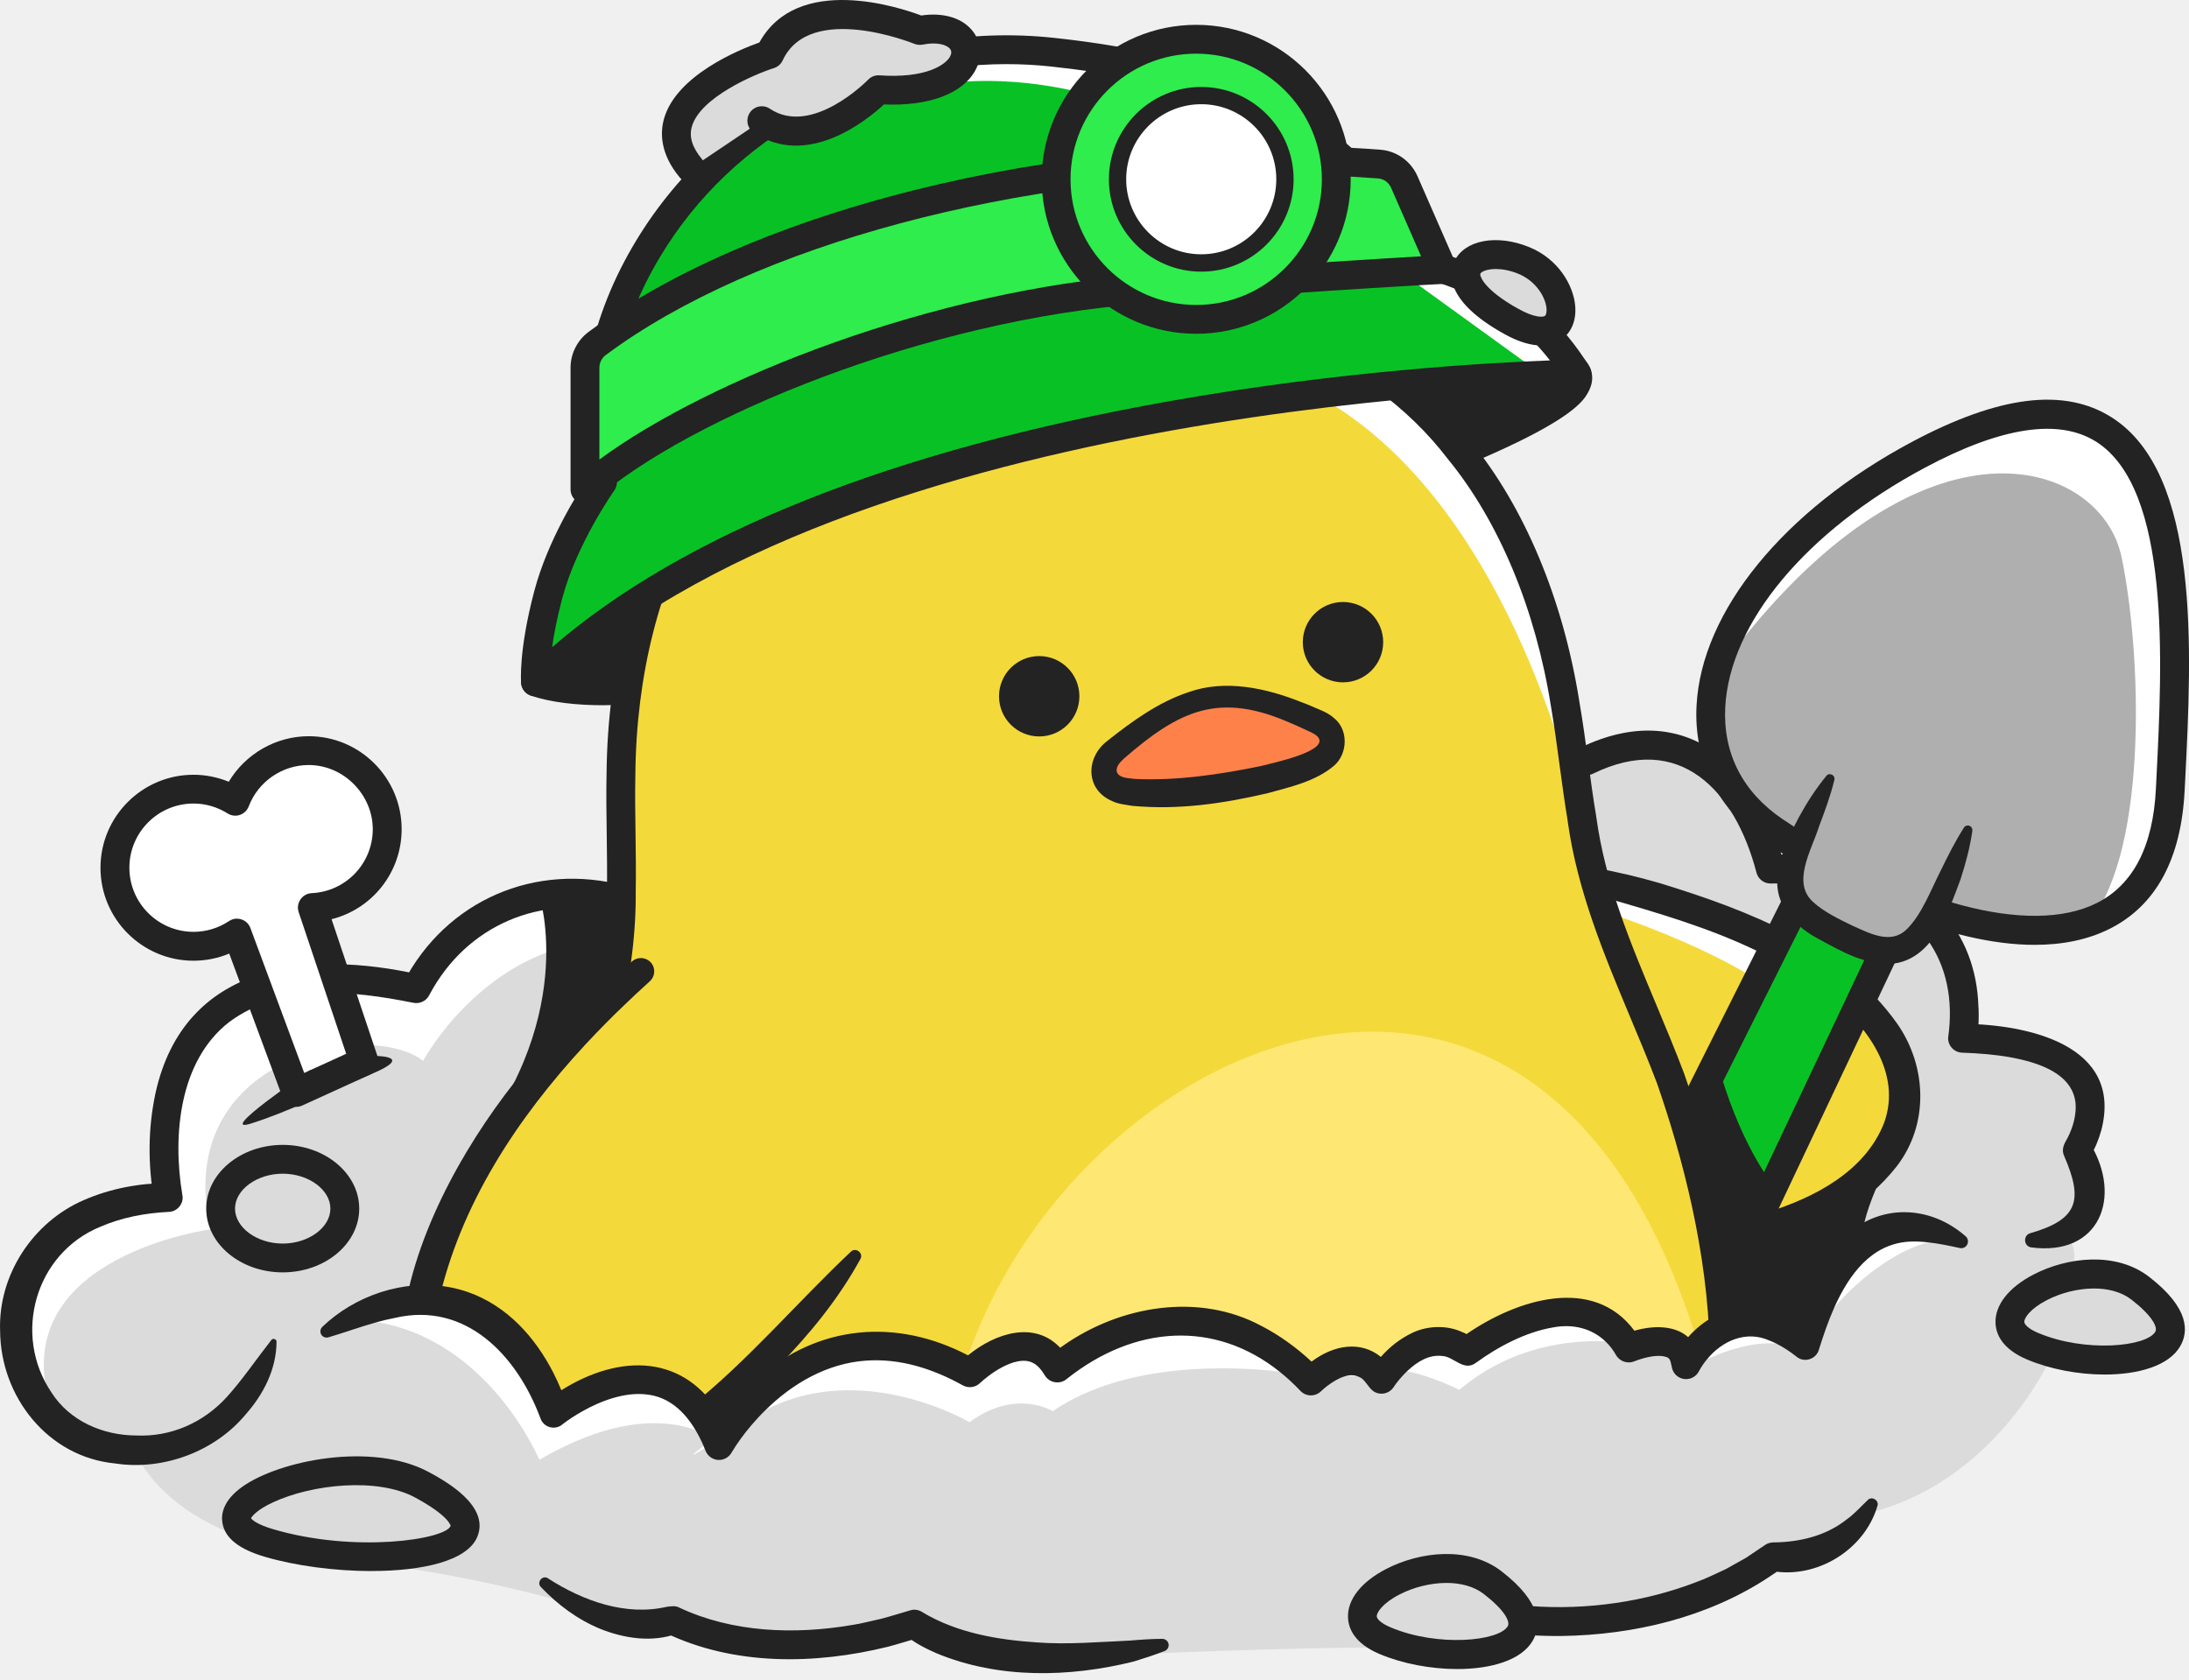
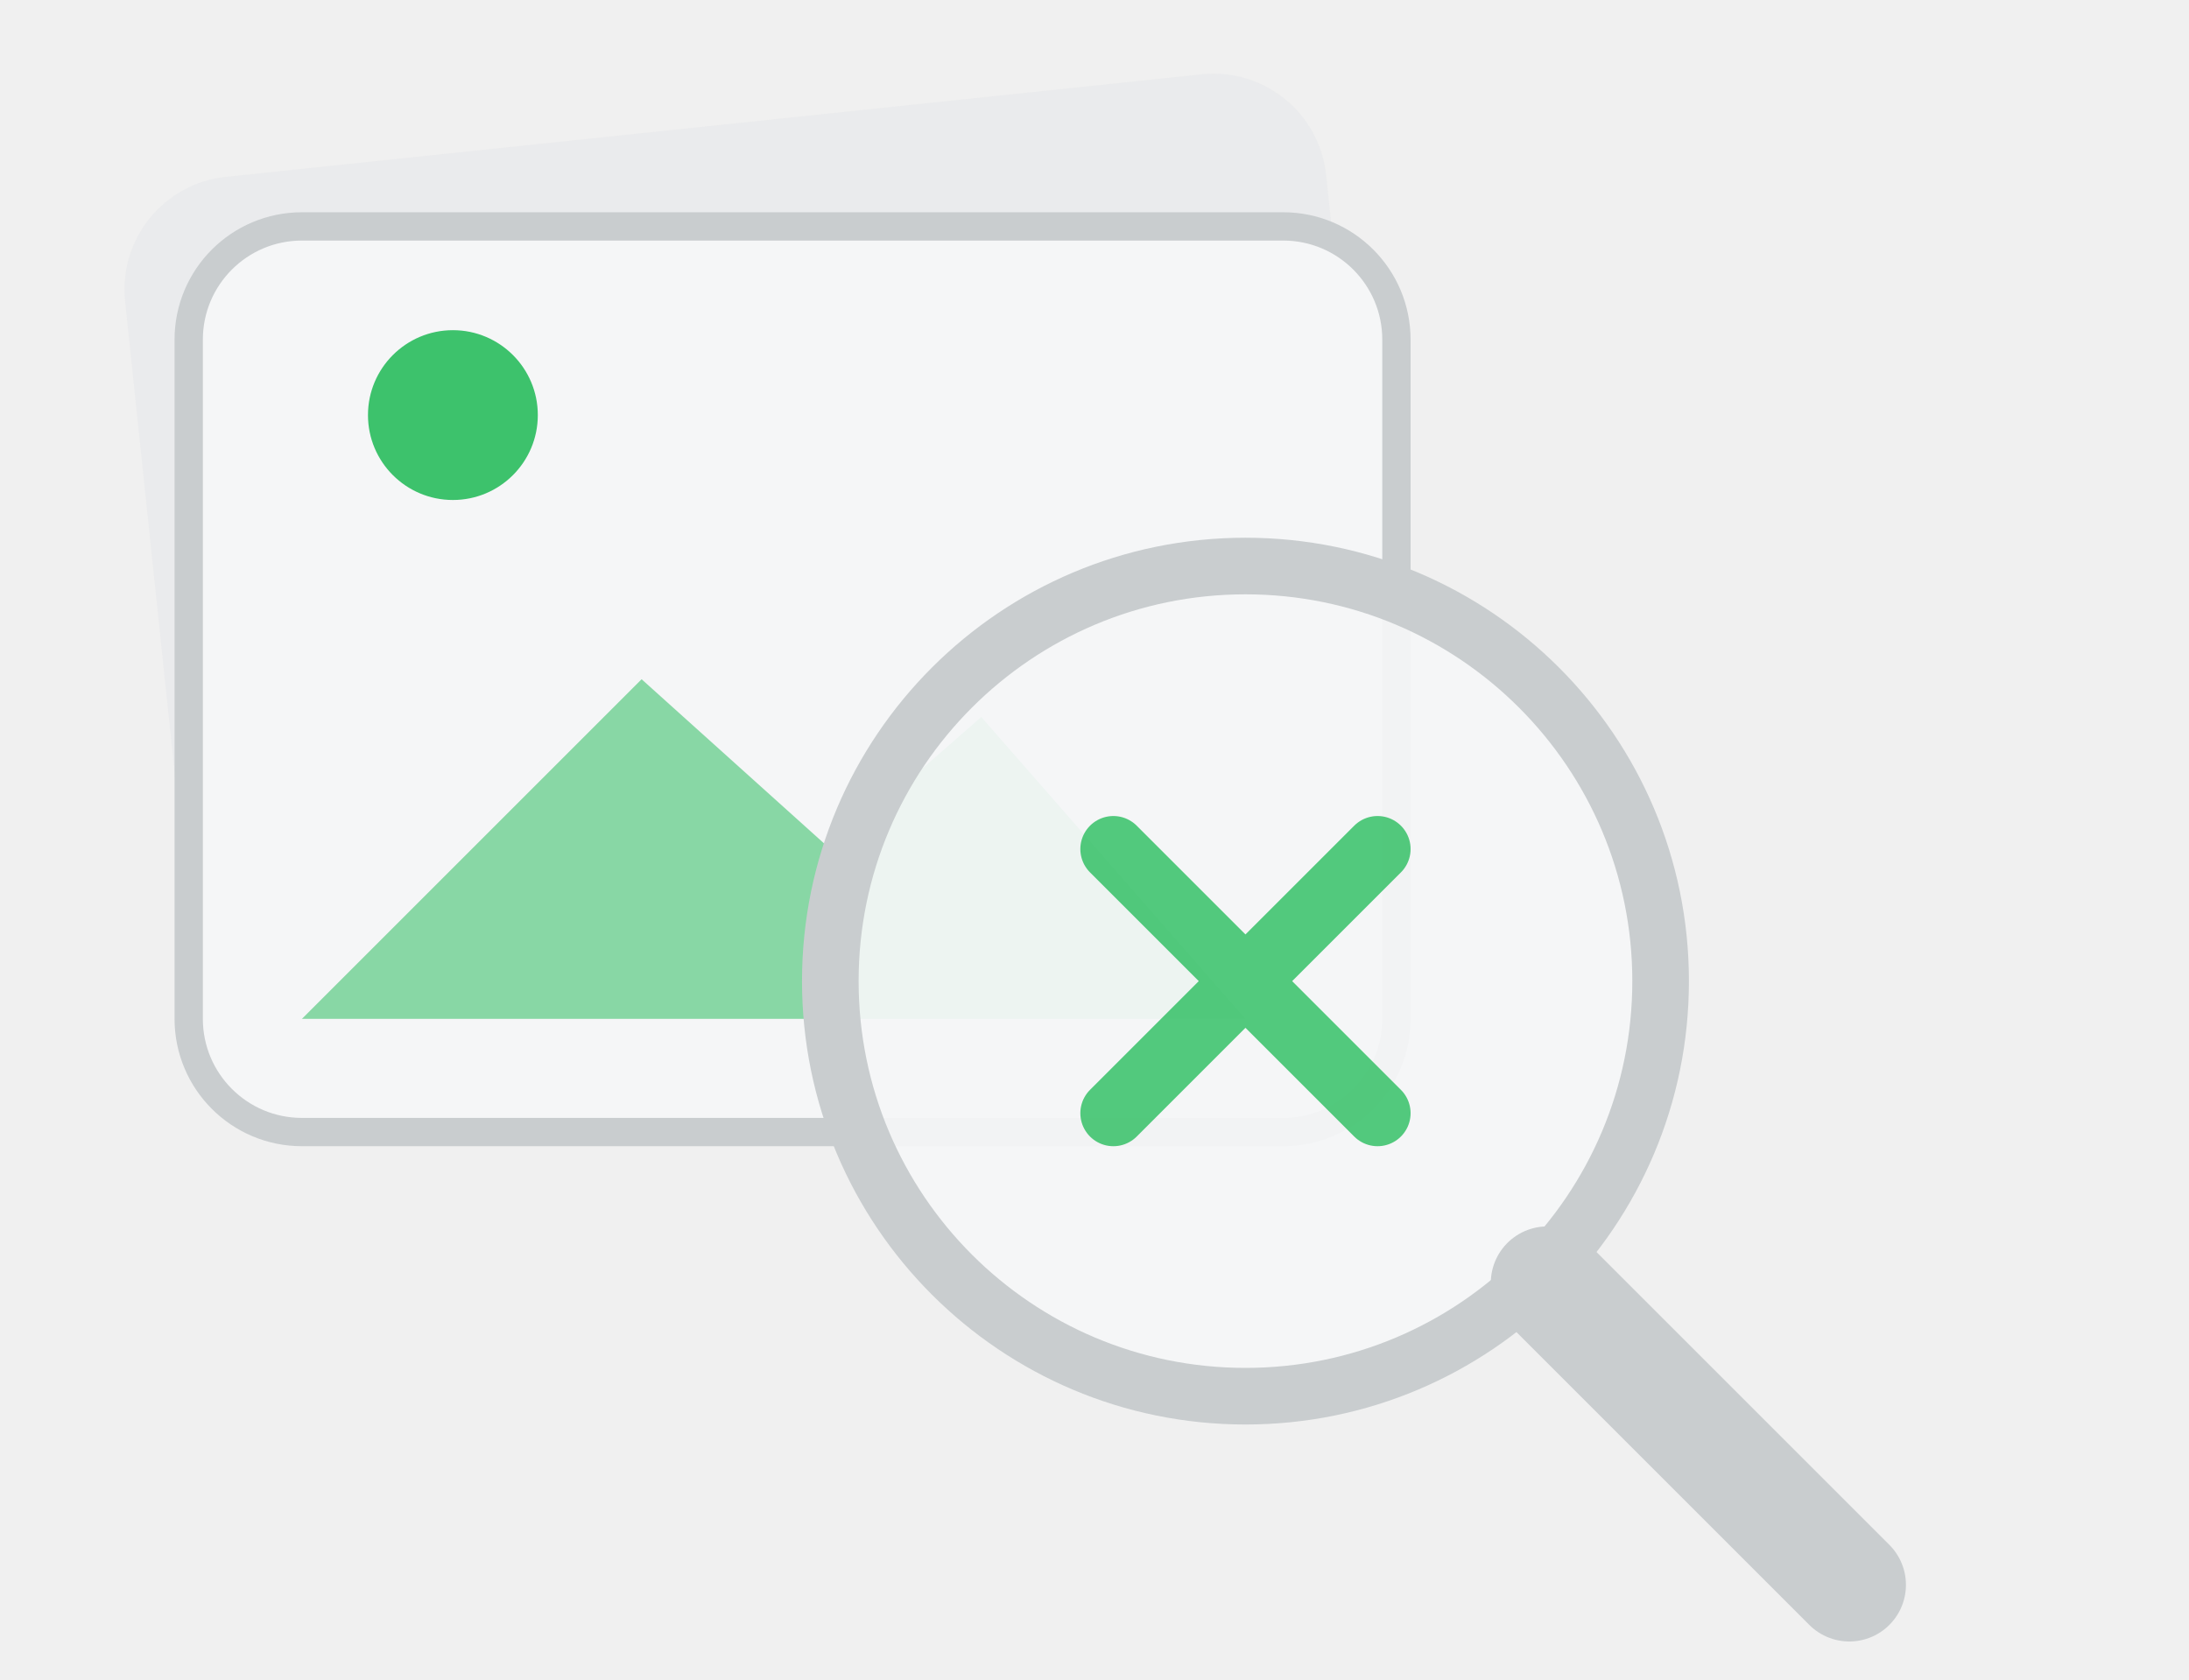
<svg xmlns="http://www.w3.org/2000/svg" width="116" height="89" viewBox="0 0 116 89" fill="none">
-   <g id="Section 4">
-     <g id="Desktop â Ente redesign (all screens)">
-       <g id="Links â search, no results">
-         <g id="Body">
-           <g id="Frame 1597881804">
-             <g id="Scope sidebar">
-               <g id="Frame 1597881828">
-                 <g id="No matches found Ducky artwork">
-                   <g id="Layer_1" clip-path="url(#clip0_20798_6525)">
-                     <g id="Group">
-                       <path id="Vector" d="M110.464 63.743L109.645 65.613C109.645 65.613 110.281 66.523 109.645 67.562L108.598 72.123C108.598 72.123 105.591 78.682 98.852 80.228L98.122 81.141L94.869 82.36L92.477 83.609L84.915 86.145C84.915 86.145 78.631 87.425 74.031 87.334C69.433 87.242 58.493 87.743 58.493 87.743H53.532L48.164 86.423L43.066 87.107L31.496 85.409C31.496 85.409 26.535 83.6 17.505 82.552C8.477 81.505 7.087 76.724 7.087 76.724L4.084 75.795L2.52 74.246L1.805 73.534C1.805 73.534 0.986 70.03 1.124 68.298C1.258 66.569 8.636 63.025 8.636 63.025L9.091 61.831L8.774 57.551L12.455 53.087L20.386 52.437L22.423 51.768L24.165 49.492C24.165 49.492 24.998 48.728 27.07 48.117C27.794 47.903 28.671 47.708 29.715 47.573H29.718C30.14 47.518 30.589 47.472 31.066 47.442C32.773 47.319 34.842 47.356 37.328 47.668L40.331 49.718L82.135 41.307L84.717 39.789H88.331L90.882 41.032L92.687 43.971L94.181 45.285L96.485 46.055L102.13 48.945L103.45 51.077L104.29 54.911L106.23 55.412L109.144 56.225L110.464 58.962L110.189 61.195L110.464 63.743Z" fill="#DBDBDB" style="fill:#DBDBDB;fill:color(display-p3 0.86 0.86 0.86);fill-opacity:1;" />
-                       <path id="Vector_2" d="M102.94 65.748C102.717 65.745 102.466 65.775 102.192 65.842C100.795 66.181 98.822 67.416 97.206 69.288C96.61 69.982 96.06 70.764 95.608 71.622C95.608 71.622 95.135 71.262 94.123 71.204C93.286 71.149 92.08 71.305 90.46 72.038C90.341 72.09 90.222 72.148 90.097 72.209C90.073 72.221 90.051 72.23 90.027 72.246C89.981 72.267 89.935 72.288 89.889 72.313L89.272 72.102L88.707 71.912L86.941 71.314C86.941 71.314 86.211 71.127 85.072 71.088C83.153 71.02 80.074 71.356 77.333 73.663C77.333 73.663 75.843 72.915 74.556 72.679C74.287 72.627 74.028 72.6 73.793 72.609C73.6 72.612 73.423 72.64 73.27 72.698C73.27 72.698 73.268 72.698 73.264 72.698C72.922 72.826 72.43 72.893 71.902 72.924C71.685 72.939 71.462 72.945 71.239 72.945C70.056 72.96 68.898 72.847 68.898 72.847C68.898 72.847 68.495 72.771 67.811 72.695C65.44 72.423 59.706 72.117 55.787 74.793C55.787 74.793 53.834 73.568 51.375 75.377C51.375 75.377 45.724 72.044 40.561 74.735C40.292 74.873 40.026 75.025 39.763 75.2C39.339 75.478 38.969 75.719 38.648 75.924C38.45 76.055 38.266 76.171 38.105 76.278C37.787 76.48 37.536 76.639 37.338 76.761C36.299 77.402 36.809 76.996 37.289 76.639C37.542 76.452 37.784 76.278 37.784 76.278C37.784 76.278 37.775 76.269 37.753 76.254C37.714 76.226 37.637 76.171 37.518 76.101C37.365 76.012 37.148 75.902 36.861 75.795C35.538 75.303 32.789 74.916 28.582 77.372C28.582 77.372 25.964 71.069 19.961 70.07C19.585 70.009 19.194 69.966 18.791 69.948L23.758 68.204C24.113 68.265 24.461 68.356 24.803 68.476C26.874 69.203 28.353 70.865 29.315 72.734C29.477 73.052 29.618 73.358 29.746 73.675C32.923 71.686 36.333 71.793 38.224 75.074C38.773 74.347 39.403 73.691 40.099 73.079C43.371 70.168 47.532 69.86 51.296 71.827C52.784 70.614 54.837 69.997 56.181 71.424C56.233 71.387 56.288 71.347 56.343 71.311C59.349 69.2 63.51 68.476 66.843 70.266C67.823 70.773 68.712 71.424 69.503 72.16C70.686 71.265 72.109 71.042 73.175 71.909C73.646 71.378 74.196 70.938 74.883 70.614C75.653 70.26 76.661 70.217 77.462 70.584C77.55 70.614 77.636 70.654 77.715 70.7C80.397 68.855 84.427 67.581 86.611 70.522C87.622 70.229 88.759 70.235 89.458 70.862C91.016 69.096 93.179 68.885 95.153 70.006C95.193 69.863 95.232 69.719 95.278 69.576C95.727 68.06 96.61 66.447 97.872 65.396L100.939 65.234C100.939 65.234 104.727 65.781 102.94 65.745V65.748Z" fill="white" style="fill:white;fill-opacity:1;" />
-                       <path id="Vector_3" d="M38.669 51.475C27.913 45.945 22.423 56.225 22.423 56.225C19.53 53.98 9.091 56.014 11.15 65.158C11.15 65.158 0.586 66.569 2.569 74.152L2.52 74.246L1.805 73.535C1.805 73.535 0.986 70.031 1.124 68.298C1.258 66.569 8.636 63.026 8.636 63.026L9.091 61.831L8.774 57.551L12.455 53.088L20.386 52.437L22.423 51.768L24.165 49.492C24.165 49.492 24.998 48.728 27.07 48.117L27.229 48.294L29.715 47.574H29.718L30.644 47.305L31.066 47.442L32.761 47.989C32.761 47.989 49.429 57.004 38.669 51.475Z" fill="white" style="fill:white;fill-opacity:1;" />
-                       <path id="Vector_4" d="M83.755 39.623C89.281 36.953 93.222 40.567 94.566 45.892L93.8 45.293C95.165 45.263 96.552 45.327 97.93 45.617C101.727 46.344 104.547 49.008 104.822 52.983C104.88 53.725 104.871 54.425 104.752 55.17L104.022 54.263C107.434 54.293 112.53 55.375 111.353 59.905C111.204 60.434 111.011 60.895 110.721 61.369L110.764 60.611C112.484 63.458 111.259 66.605 107.62 66.11C107.205 66.028 107.217 65.432 107.62 65.352C110.128 64.622 110.397 63.608 109.392 61.286C109.215 60.923 109.383 60.62 109.566 60.309C109.856 59.746 110.049 59.05 109.985 58.439C109.798 56.875 107.993 56.31 106.572 56.044C105.732 55.891 104.859 55.824 103.979 55.793C103.554 55.778 103.221 55.424 103.236 54.999C103.817 50.951 101.657 47.887 97.615 47.117C96.399 46.861 95.119 46.797 93.842 46.827C93.473 46.836 93.158 46.583 93.076 46.237C91.945 41.921 89.031 38.744 84.403 41.013C83.492 41.423 82.841 40.091 83.752 39.63L83.755 39.623Z" fill="#232323" style="fill:#232323;fill:color(display-p3 0.138 0.138 0.138);fill-opacity:1;" />
-                       <g id="Group_2">
-                         <path id="Vector_5" d="M28.373 36.145C34.456 38.195 50.1 32.947 50.1 32.947C50.1 32.947 84.927 23.189 83.567 19.832C82.208 16.475 52.764 19.832 52.764 19.832L34.868 28.976L28.373 36.145Z" fill="#232323" style="fill:#232323;fill:color(display-p3 0.138 0.138 0.138);fill-opacity:1;" />
-                         <path id="Vector_6" d="M32.015 37.379C30.534 37.379 29.202 37.23 28.133 36.869C27.888 36.786 27.702 36.588 27.638 36.337C27.573 36.087 27.638 35.824 27.812 35.632L34.307 28.462C34.368 28.395 34.444 28.337 34.527 28.294L52.422 19.15C52.505 19.108 52.594 19.083 52.682 19.071C52.755 19.062 60.152 18.225 67.618 17.809C72.017 17.565 75.585 17.51 78.225 17.65C82.013 17.852 83.825 18.417 84.28 19.541C84.38 19.795 84.454 20.198 84.213 20.687C83.861 21.405 82.923 23.314 66.365 28.776C58.505 31.37 50.764 33.551 50.327 33.673C49.603 33.915 39.124 37.376 32.015 37.376V37.379ZM29.804 35.705C36.246 36.75 49.716 32.268 49.859 32.219C49.872 32.216 49.884 32.21 49.896 32.207C49.975 32.186 58.077 29.91 66.204 27.218C80.65 22.434 82.572 20.525 82.819 20.061C82.526 19.761 80.528 18.603 67.508 19.343C60.711 19.728 54.023 20.458 52.991 20.571L35.342 29.589L29.804 35.705Z" fill="#232323" style="fill:#232323;fill:color(display-p3 0.138 0.138 0.138);fill-opacity:1;" />
-                       </g>
-                       <g id="Group_3">
-                         <path id="Vector_7" d="M72.945 63.1C100.623 73.713 115.29 51.94 80.87 45.977L72.945 63.1Z" fill="#F4D93B" style="fill:#F4D93B;fill:color(display-p3 0.957 0.851 0.231);fill-opacity:1;" />
-                         <path id="Vector_8" d="M85.293 48.399C90.963 50.345 93.319 52.086 93.319 52.086L94.183 50.076L88.504 47.849L85.547 47.446L85.022 47.336L85.293 48.396V48.399Z" fill="white" style="fill:white;fill-opacity:1;" />
-                         <path id="Vector_9" d="M73.199 62.438C79.648 64.769 86.913 66.168 93.624 64.262C96.154 63.48 98.846 62.081 99.847 59.502C100.798 56.863 98.916 54.343 96.903 52.754C92.274 49.073 86.317 48.138 80.818 46.286C80.485 46.18 80.561 45.651 80.928 45.66C83.345 45.685 85.715 46.155 88.031 46.83C92.641 48.254 97.617 50.142 100.532 54.248C102.123 56.524 102.233 59.618 100.486 61.849C97.294 65.881 91.648 66.788 86.821 66.788C81.973 66.709 77.183 65.527 72.698 63.755C71.855 63.397 72.322 62.136 73.202 62.438H73.199Z" fill="#232323" style="fill:#232323;fill:color(display-p3 0.138 0.138 0.138);fill-opacity:1;" />
-                       </g>
-                       <g id="Group_4">
-                         <g id="Group_5">
-                           <path id="Vector_10" d="M115.007 41.842C114.811 45.813 113.174 47.976 110.748 48.843C106.438 50.392 99.637 47.838 94.044 44.056C90.219 41.469 89.666 37.033 92.195 32.6C93.924 29.57 97.099 26.542 101.654 24.11C116.586 16.134 115.48 32.227 115.007 41.842Z" fill="#AFAFAF" style="fill:#AFAFAF;fill:color(display-p3 0.688 0.688 0.688);fill-opacity:1;" />
-                           <path id="Vector_11" d="M115.006 41.842C114.81 45.813 113.173 47.976 110.747 48.843C113.903 44.869 113.445 34.345 112.421 29.503C111.373 24.538 102.493 21.303 92.448 33.749L92.194 32.6C93.923 29.57 97.097 26.542 101.652 24.11C116.585 16.134 115.479 32.227 115.006 41.842Z" fill="white" style="fill:white;fill-opacity:1;" />
-                           <path id="Vector_12" d="M107.821 50.078C103.315 50.078 97.859 47.554 93.619 44.686C91.068 42.96 89.748 40.369 89.904 37.394C90.164 32.396 94.529 27.047 101.296 23.433C105.927 20.961 109.395 20.53 111.903 22.122C116.61 25.107 116.143 34.458 115.801 41.286L115.77 41.878C115.59 45.526 114.249 48.001 111.787 49.232C110.611 49.821 109.263 50.078 107.821 50.078ZM94.474 43.421C101.061 47.878 107.589 49.623 111.105 47.866C113.039 46.901 114.096 44.86 114.246 41.805L114.276 41.212C114.582 35.124 115.04 25.922 111.084 23.414C109.111 22.162 106.059 22.623 102.014 24.783C95.715 28.146 91.661 33.01 91.425 37.476C91.297 39.932 92.351 41.988 94.471 43.421H94.474Z" fill="#232323" style="fill:#232323;fill:color(display-p3 0.138 0.138 0.138);fill-opacity:1;" />
-                         </g>
-                         <g id="Group_6">
-                           <path id="Vector_13" d="M96.176 45.905L85.483 67.231L90.94 69.284L102.49 44.848L96.176 45.905Z" fill="#08C225" style="fill:#08C225;fill:color(display-p3 0.031 0.761 0.145);fill-opacity:1;" />
-                           <path id="Vector_14" d="M90.94 70.047C90.852 70.047 90.76 70.032 90.671 69.998L85.215 67.945C85.013 67.869 84.852 67.71 84.772 67.508C84.693 67.307 84.705 67.081 84.8 66.888L95.495 45.562C95.605 45.345 95.81 45.192 96.051 45.149L102.363 44.092C102.644 44.046 102.925 44.159 103.099 44.385C103.27 44.611 103.3 44.914 103.181 45.173L91.63 69.607C91.502 69.882 91.227 70.044 90.94 70.044V70.047ZM86.547 66.812L90.552 68.318L101.177 45.84L96.686 46.591L86.547 66.812Z" fill="#232323" style="fill:#232323;fill:color(display-p3 0.138 0.138 0.138);fill-opacity:1;" />
-                         </g>
-                         <g id="Group_7">
-                           <path id="Vector_15" d="M96.997 41.227C94.26 46.68 93.942 47.737 97.358 49.484C101.237 51.47 101.91 50.379 104.295 43.952" fill="#AFAFAF" style="fill:#AFAFAF;fill:color(display-p3 0.688 0.688 0.688);fill-opacity:1;" />
-                           <path id="Vector_16" d="M97.209 41.328C97.001 42.192 96.693 43.008 96.393 43.808C95.984 45.095 94.909 46.824 96.128 47.847C96.644 48.315 97.423 48.706 98.168 49.063C99.076 49.466 100.182 50.065 101.012 49.28C101.825 48.51 102.32 47.169 102.833 46.164C103.209 45.391 103.597 44.612 104.074 43.863C104.147 43.75 104.297 43.717 104.41 43.79C104.492 43.842 104.532 43.94 104.52 44.032C104.394 44.911 104.168 45.758 103.896 46.595C103.273 48.25 102.497 50.719 100.438 51.058C98.883 51.205 97.621 50.438 96.332 49.747C94.823 48.922 93.818 47.652 94.301 45.867C94.527 44.908 94.906 44.102 95.324 43.32C95.749 42.541 96.222 41.807 96.787 41.117C96.94 40.922 97.273 41.09 97.206 41.328H97.209Z" fill="#232323" style="fill:#232323;fill:color(display-p3 0.138 0.138 0.138);fill-opacity:1;" />
-                         </g>
-                       </g>
-                       <g id="Group_8">
-                         <path id="Vector_17" d="M91.344 71.049L90.599 71.471L90.128 71.733L90.082 71.761L88.555 71.193L86.786 71.278L83.957 69.628L81.009 69.891L77.698 71.055L75.308 71.465L73.362 72.518L71.255 72.158L69.623 73.047L67.283 71.022L63.049 70.016L59.835 70.679L56.475 72.155L55.91 71.944L53.685 71.422L51.965 72.518L51.132 72.36L50.279 72.195L46.995 71.703L43.509 72.182L39.312 74.953L37.965 76.282L37.537 75.796L37.018 75.204L36.501 74.617L35.472 73.447L32.194 73.383L30.229 74.416L29.502 74.797C29.099 70.38 29.524 65.718 30.318 61.493C30.843 59.064 31.528 56.681 32.062 54.274C32.16 53.837 32.252 53.397 32.337 52.958C32.414 52.566 32.484 52.175 32.548 51.784C32.793 50.291 32.942 48.781 32.924 47.236V47.196C32.961 45.158 32.86 43.075 32.906 41.019C32.948 36.106 34.066 30.916 36.477 26.88C40.241 20.028 48.162 16.09 55.91 15.226V15.207L56.139 15.198C56.215 15.192 56.291 15.183 56.371 15.174V15.189C62.413 14.963 68.838 16.555 73.625 20.187C75.009 21.232 76.255 22.448 77.316 23.841C80.294 27.476 82.17 32.443 82.94 37.295C83.288 39.32 83.496 41.395 83.832 43.408L83.838 43.444C83.865 43.649 83.896 43.851 83.933 44.052C83.933 44.058 83.933 44.062 83.933 44.068C84.03 44.657 84.153 45.238 84.293 45.812C84.293 45.824 84.293 45.833 84.299 45.839C85.262 49.762 87.088 53.367 88.524 57.158C90.027 61.481 91.188 66.353 91.341 71.049H91.344Z" fill="#F4D93B" style="fill:#F4D93B;fill:color(display-p3 0.957 0.851 0.231);fill-opacity:1;" />
-                         <path id="Vector_18" d="M83.938 44.053C82.82 39.211 78.98 25.885 69.665 20.893L73.63 20.188C75.014 21.232 76.261 22.448 77.321 23.841C80.299 27.477 82.175 32.444 82.945 37.295C83.293 39.321 83.501 41.395 83.837 43.408L83.843 43.445C83.871 43.65 83.901 43.851 83.938 44.053Z" fill="white" style="fill:white;fill-opacity:1;" />
-                         <path id="Vector_19" d="M90.129 71.733L90.084 71.76L88.556 71.192L86.787 71.277L83.958 69.628L81.01 69.89L77.699 71.054L75.31 71.464L73.364 72.518L71.256 72.157L69.624 73.046L67.284 71.021L63.05 70.016L59.836 70.679L56.476 72.154L55.911 71.943L53.687 71.421L51.967 72.518L51.133 72.359C56.665 55.227 81.826 43.383 90.129 71.733Z" fill="#FFE773" style="fill:#FFE773;fill:color(display-p3 1 0.906 0.451);fill-opacity:1;" />
-                         <path id="Vector_20" d="M89.243 56.89C88.779 55.665 88.269 54.446 87.777 53.267C86.39 49.952 85.079 46.821 84.597 43.341C84.597 43.329 84.593 43.32 84.59 43.31V43.283C84.428 42.33 84.294 41.337 84.166 40.378C84.022 39.324 83.876 38.233 83.692 37.176C82.837 31.769 80.781 26.863 77.924 23.38C73.489 17.56 65.286 14.139 56.497 14.423C56.433 14.41 56.366 14.407 56.295 14.414L55.868 14.447C55.803 14.45 55.739 14.462 55.678 14.481C46.938 15.498 39.331 20.099 35.821 26.49C33.496 30.382 32.192 35.539 32.143 41.001C32.118 42.085 32.137 43.185 32.152 44.248C32.164 45.217 32.179 46.216 32.164 47.172V47.212C32.164 47.212 32.161 47.233 32.161 47.242C32.182 49.078 31.962 50.856 31.623 52.631C31.544 53.056 31.455 53.483 31.361 53.911C31.254 54.394 31.144 54.877 31.025 55.359C30.854 56.077 30.67 56.801 30.487 57.531C30.175 58.769 29.852 60.052 29.567 61.35C28.929 64.738 28.413 69.018 28.633 73.371C29.152 74.373 29.348 74.88 29.348 74.88L29.503 74.798L30.23 74.416C29.852 69.837 30.392 65.23 31.064 61.655C31.339 60.4 31.657 59.132 31.969 57.904C32.35 56.395 32.739 54.864 33.047 53.306C33.127 52.906 33.203 52.503 33.267 52.099C33.331 51.739 33.386 51.376 33.435 51.009C33.606 49.772 33.701 48.516 33.689 47.242V47.209C33.707 46.219 33.692 45.208 33.679 44.227C33.664 43.176 33.646 42.092 33.67 41.025C33.716 35.82 34.944 30.935 37.147 27.247C40.455 21.229 47.677 16.913 55.993 15.984C56.026 15.981 56.06 15.975 56.094 15.965H56.173C56.173 15.965 56.204 15.959 56.219 15.959L56.298 15.95C56.332 15.953 56.366 15.956 56.399 15.953C64.77 15.642 72.545 18.84 76.724 24.327C79.43 27.626 81.37 32.273 82.186 37.423C82.366 38.465 82.51 39.541 82.65 40.582C82.782 41.554 82.916 42.556 83.081 43.543V43.567C83.597 47.236 85.006 50.603 86.365 53.856C86.854 55.023 87.361 56.23 87.807 57.412C89.142 61.249 90.499 66.366 90.6 71.471L91.345 71.049L92.096 70.625C91.876 65.593 90.551 60.653 89.243 56.89ZM32.063 54.275C31.529 56.682 30.844 59.065 30.319 61.493C29.525 65.719 29.1 70.38 29.503 74.798L30.23 74.416C29.852 69.837 30.392 65.23 31.064 61.655C31.339 60.4 31.657 59.132 31.969 57.904C32.35 56.395 32.739 54.864 33.047 53.306C32.714 53.621 32.387 53.945 32.063 54.275Z" fill="#232323" style="fill:#232323;fill:color(display-p3 0.138 0.138 0.138);fill-opacity:1;" />
-                       </g>
-                       <g id="Group_9">
-                         <path id="Vector_21" d="M59.126 39.737C63 36.536 65.093 36.065 69.828 38.265C70.931 38.772 70.756 39.826 69.932 40.309C67.961 41.46 62.035 42.389 59.572 41.928C58.43 41.705 58.072 40.614 59.129 39.74L59.126 39.737Z" fill="#FF814A" style="fill:#FF814A;fill:color(display-p3 1 0.506 0.29);fill-opacity:1;" />
-                         <path id="Vector_22" d="M58.713 39.241C59.983 38.236 61.407 37.2 62.996 36.681C64.933 35.991 67.111 36.476 68.919 37.197C69.27 37.322 69.61 37.478 69.955 37.622C70.205 37.726 70.465 37.854 70.688 38.056C71.461 38.664 71.427 39.925 70.713 40.567C69.723 41.416 68.385 41.706 67.169 42.042C64.801 42.592 62.467 42.938 60.008 42.712C59.693 42.657 59.262 42.617 58.963 42.47C57.491 41.865 57.518 40.118 58.713 39.244V39.241ZM59.534 40.234C59.009 40.689 59.03 41.157 59.773 41.242L60.154 41.285C62.339 41.389 64.673 41.047 66.833 40.597C67.331 40.46 70.581 39.803 69.805 39.024C69.707 38.926 69.57 38.856 69.42 38.789C69.099 38.642 68.776 38.48 68.452 38.349C64.63 36.641 62.516 37.625 59.531 40.231L59.534 40.234Z" fill="#232323" style="fill:#232323;fill:color(display-p3 0.138 0.138 0.138);fill-opacity:1;" />
-                       </g>
-                       <path id="Vector_23" d="M55.07 39.032C56.246 39.032 57.199 38.079 57.199 36.903C57.199 35.727 56.246 34.773 55.07 34.773C53.894 34.773 52.94 35.727 52.94 36.903C52.94 38.079 53.894 39.032 55.07 39.032Z" fill="#232323" style="fill:#232323;fill:color(display-p3 0.138 0.138 0.138);fill-opacity:1;" />
-                       <path id="Vector_24" d="M71.168 36.165C72.344 36.165 73.298 35.212 73.298 34.036C73.298 32.86 72.344 31.906 71.168 31.906C69.992 31.906 69.039 32.86 69.039 34.036C69.039 35.212 69.992 36.165 71.168 36.165Z" fill="#232323" style="fill:#232323;fill:color(display-p3 0.138 0.138 0.138);fill-opacity:1;" />
-                       <g id="Group_10">
-                         <path id="Vector_25" d="M45.344 66.531C42.369 70.35 39.57 73.191 37.016 75.204L36.5 74.618L35.471 73.448L32.193 73.384L30.228 74.416L29.501 74.798L29.345 74.881C29.345 74.881 29.15 74.374 28.631 73.371C28.426 72.971 28.166 72.492 27.849 71.933C26.819 70.127 24.885 69.687 23.223 69.073C23.083 69.021 22.942 68.966 22.808 68.911C22.686 68.862 22.557 68.826 22.423 68.801C23.364 64.405 26.187 59.105 31.359 53.911C31.676 53.594 32 53.276 32.336 52.958C32.639 52.671 32.947 52.384 33.265 52.1C33.497 51.892 33.732 51.684 33.971 51.477L34.398 52.042L45.158 66.287L45.344 66.531Z" fill="#F4D93B" style="fill:#F4D93B;fill:color(display-p3 0.957 0.851 0.231);fill-opacity:1;" />
-                         <g id="Group_11">
-                           <path id="Vector_26" d="M34.502 51.026C34.752 51.319 34.718 51.759 34.431 52.012C34.419 52.022 34.41 52.034 34.398 52.043C33.942 52.455 33.49 52.874 33.044 53.308C32.711 53.622 32.384 53.946 32.061 54.276C31.709 54.63 31.364 54.994 31.022 55.361C27.39 59.28 24.38 63.862 23.223 69.074C23.082 69.022 22.942 68.967 22.807 68.912C22.685 68.864 22.557 68.827 22.422 68.802C22.15 68.751 21.857 68.747 21.558 68.781C22.538 64.021 25.535 59.283 28.364 56.03C29.384 54.829 30.478 53.702 31.621 52.633C31.926 52.342 32.235 52.061 32.546 51.786C32.84 51.523 33.133 51.264 33.432 51.01L33.506 50.946C33.802 50.693 34.248 50.729 34.502 51.026Z" fill="#232323" style="fill:#232323;fill:color(display-p3 0.138 0.138 0.138);fill-opacity:1;" />
-                           <path id="Vector_27" d="M45.595 66.727C44.434 68.85 42.9 70.717 41.217 72.443C40.062 73.586 38.84 74.743 37.536 75.797L37.016 75.205L36.5 74.618C39.595 72.168 42.207 69.058 45.094 66.336C45.115 66.315 45.136 66.3 45.158 66.287C45.408 66.144 45.76 66.44 45.595 66.727Z" fill="#232323" style="fill:#232323;fill:color(display-p3 0.138 0.138 0.138);fill-opacity:1;" />
-                         </g>
-                       </g>
-                       <path id="Vector_28" d="M104.204 66.027C104.11 66.14 103.966 66.18 103.835 66.143C103.26 66.018 102.714 65.905 102.191 65.847C101.828 65.804 101.479 65.789 101.14 65.81C99.173 65.941 97.991 67.542 97.205 69.293C96.869 70.047 96.607 70.829 96.387 71.535C96.274 71.929 95.861 72.158 95.464 72.045C95.36 72.015 95.266 71.963 95.189 71.895C94.847 71.627 94.49 71.388 94.123 71.208C94.007 71.15 93.894 71.098 93.778 71.055C92.531 70.49 91.26 71.065 90.46 72.042C90.292 72.241 90.148 72.458 90.026 72.684C89.831 73.059 89.366 73.203 88.991 73.007C88.755 72.882 88.618 72.659 88.584 72.412C88.496 72.008 88.49 71.935 88.065 71.871C87.631 71.825 87.023 71.984 86.608 72.152C86.253 72.296 85.856 72.161 85.655 71.853C85.493 71.556 85.297 71.303 85.071 71.092C84.353 70.405 83.345 70.148 82.273 70.359C80.843 70.606 79.386 71.376 78.216 72.228C77.559 72.72 77.034 71.883 76.416 71.868C75.738 71.785 75.112 72.164 74.602 72.641C74.587 72.656 74.571 72.668 74.556 72.684C74.305 72.925 74.031 73.24 73.853 73.515C73.621 73.872 73.148 73.973 72.79 73.744C72.515 73.557 72.332 73.105 72.06 72.998C72.008 72.971 71.956 72.946 71.901 72.931C71.687 72.861 71.461 72.882 71.238 72.953C70.918 73.053 70.606 73.255 70.349 73.444C70.227 73.536 70.09 73.652 70.007 73.735C69.705 74.034 69.216 74.031 68.919 73.725C68.562 73.347 68.192 73.007 67.811 72.702C64.383 69.962 60.127 70.224 56.532 73.084C56.174 73.395 55.603 73.301 55.365 72.891C55.004 72.29 54.598 72.015 53.901 72.161C53.394 72.265 52.826 72.592 52.383 72.928C52.221 73.05 52.047 73.197 51.922 73.313C51.674 73.548 51.308 73.582 51.024 73.426C49.435 72.543 47.691 71.984 45.888 72.115C43.85 72.256 42.008 73.31 40.56 74.743C40.301 74.993 40.053 75.262 39.818 75.537C39.439 75.98 39.057 76.502 38.767 76.988C38.559 77.361 38.086 77.489 37.716 77.275C37.563 77.187 37.45 77.049 37.389 76.893C37.374 76.851 37.356 76.811 37.337 76.768C37.322 76.728 37.304 76.686 37.288 76.646C37.163 76.356 37.023 76.072 36.861 75.803C36.277 74.816 35.44 74.025 34.249 73.906C33.128 73.774 31.86 74.23 30.849 74.807C30.494 75.005 30.119 75.25 29.825 75.476C29.526 75.751 29.061 75.726 28.79 75.427C28.695 75.332 28.655 75.216 28.612 75.1C27.384 71.847 24.687 68.966 20.92 69.852C20.599 69.913 20.278 69.989 19.961 70.078C19.108 70.316 18.259 70.628 17.41 70.878C17.233 70.936 17.031 70.832 16.988 70.646C16.958 70.527 16.994 70.408 17.077 70.328C18.809 68.666 21.372 67.793 23.758 68.211C24.112 68.272 24.461 68.364 24.803 68.483C26.874 69.21 28.353 70.872 29.315 72.742C29.477 73.059 29.617 73.365 29.746 73.683C32.923 71.694 36.332 71.801 38.223 75.082C38.773 74.355 39.403 73.698 40.099 73.087C43.371 70.176 47.532 69.867 51.295 71.834C52.783 70.622 54.836 70.004 56.18 71.431C56.232 71.394 56.287 71.355 56.342 71.318C59.348 69.207 63.509 68.483 66.842 70.273C67.823 70.78 68.712 71.431 69.503 72.167C70.685 71.272 72.109 71.049 73.175 71.917C73.646 71.385 74.195 70.945 74.883 70.622C75.653 70.267 76.661 70.224 77.461 70.591C77.55 70.622 77.635 70.661 77.715 70.707C80.397 68.862 84.427 67.588 86.611 70.53C87.622 70.237 88.758 70.243 89.458 70.869C91.016 69.103 93.179 68.892 95.153 70.014C95.192 69.87 95.232 69.727 95.278 69.583C95.727 68.068 96.61 66.455 97.871 65.404C98.773 64.652 99.869 64.188 101.14 64.252C102.286 64.316 103.315 64.784 104.162 65.523C104.311 65.648 104.333 65.877 104.204 66.027Z" fill="#232323" style="fill:#232323;fill:color(display-p3 0.138 0.138 0.138);fill-opacity:1;" />
-                       <g id="Group_12">
-                         <path id="Vector_29" d="M83.569 19.827C83.569 19.827 44.701 20.227 28.375 36.144C28.375 36.144 28.237 34.574 29.059 31.5C29.878 28.424 31.928 25.555 31.928 25.555C31.051 20.713 32.316 16.546 34.366 13.152C37.558 7.873 42.8 4.345 48.666 3.12C50.966 2.637 53.358 2.509 55.763 2.768C62.703 3.517 71.364 5.613 75.171 13.94C75.171 13.94 80.163 14.6 83.379 19.528C83.444 19.626 83.505 19.727 83.569 19.827Z" fill="#08C225" style="fill:#08C225;fill:color(display-p3 0.031 0.761 0.145);fill-opacity:1;" />
-                         <path id="Vector_30" d="M83.38 19.528H81.276L74.671 14.747L57.862 5.069C57.862 5.069 53.54 3.679 48.896 4.611L48.667 3.12C50.967 2.637 53.359 2.509 55.764 2.768C62.705 3.517 71.365 5.613 75.172 13.94C75.172 13.94 80.164 14.6 83.38 19.528Z" fill="white" style="fill:white;fill-opacity:1;" />
-                         <path id="Vector_31" d="M28.376 36.906C28.288 36.906 28.196 36.891 28.11 36.857C27.832 36.753 27.64 36.503 27.615 36.206C27.609 36.136 27.478 34.465 28.321 31.297C29.03 28.639 30.585 26.177 31.122 25.373C30.411 21.02 31.281 16.774 33.713 12.75C38.244 5.266 46.929 1.047 55.846 2.006C62.396 2.712 71.537 4.652 75.697 13.257C77.063 13.544 81.367 14.794 84.221 19.425C84.364 19.661 84.374 19.954 84.239 20.195C84.105 20.436 83.854 20.586 83.579 20.589C83.194 20.592 44.83 21.17 28.911 36.689C28.764 36.83 28.575 36.906 28.376 36.906ZM53.329 3.399C45.853 3.399 38.845 7.221 35.021 13.544C32.729 17.336 31.941 21.329 32.681 25.416C32.717 25.618 32.671 25.828 32.552 25.997C32.534 26.024 30.573 28.795 29.8 31.694C29.519 32.751 29.354 33.619 29.259 34.3C36.252 28.263 47.24 23.883 61.962 21.264C71.045 19.651 79.003 19.218 82.137 19.102C79.177 15.304 75.114 14.702 75.071 14.696C74.811 14.66 74.588 14.495 74.478 14.256C70.727 6.048 61.953 4.202 55.684 3.524C54.896 3.439 54.111 3.399 53.329 3.399Z" fill="#232323" style="fill:#232323;fill:color(display-p3 0.138 0.138 0.138);fill-opacity:1;" />
-                       </g>
-                       <g id="Group_13">
-                         <path id="Vector_32" d="M30.999 25.941C36.385 21.233 49.35 16.144 60.623 15.328C71.896 14.512 76.448 14.283 76.448 14.283L74.416 9.643C74.181 9.108 73.674 8.738 73.09 8.693C58.536 7.59 41.08 11.179 31.647 18.203C31.24 18.505 30.999 18.979 30.999 19.486V25.941Z" fill="#2EED4C" style="fill:#2EED4C;fill:color(display-p3 0.18 0.931 0.298);fill-opacity:1;" />
-                         <path id="Vector_33" d="M30.999 26.705C30.892 26.705 30.785 26.684 30.684 26.638C30.413 26.513 30.235 26.241 30.235 25.941V19.486C30.235 18.744 30.593 18.035 31.189 17.592C40.402 10.734 57.654 6.759 73.145 7.935C74.01 8 74.764 8.54 75.116 9.338L77.147 13.978C77.248 14.207 77.23 14.473 77.099 14.687C76.967 14.901 76.738 15.035 76.487 15.047C76.442 15.047 71.807 15.283 60.678 16.089C49.063 16.929 36.489 22.156 31.503 26.516C31.363 26.641 31.182 26.705 30.999 26.705ZM67.616 9.255C54.015 9.255 39.99 12.943 32.102 18.817C31.888 18.976 31.763 19.227 31.763 19.486V24.356C37.573 20.073 49.518 15.368 60.568 14.568C68.676 13.981 73.344 13.697 75.308 13.584L73.717 9.952C73.594 9.671 73.332 9.481 73.032 9.457C71.245 9.322 69.437 9.255 67.619 9.255H67.616Z" fill="#232323" style="fill:#232323;fill:color(display-p3 0.138 0.138 0.138);fill-opacity:1;" />
-                       </g>
-                       <g id="Group_14">
-                         <path id="Vector_34" d="M63.389 16.929C67.489 16.929 70.813 13.605 70.813 9.506C70.813 5.406 67.489 2.082 63.389 2.082C59.289 2.082 55.966 5.406 55.966 9.506C55.966 13.605 59.289 16.929 63.389 16.929Z" fill="#2EED4C" style="fill:#2EED4C;fill:color(display-p3 0.18 0.929 0.298);fill-opacity:1;" />
-                         <path id="Vector_35" d="M63.389 17.691C58.874 17.691 55.202 14.019 55.202 9.504C55.202 4.988 58.874 1.316 63.389 1.316C67.905 1.316 71.577 4.988 71.577 9.504C71.577 14.019 67.905 17.691 63.389 17.691ZM63.389 2.844C59.717 2.844 56.73 5.832 56.73 9.504C56.73 13.176 59.717 16.163 63.389 16.163C67.061 16.163 70.049 13.176 70.049 9.504C70.049 5.832 67.061 2.844 63.389 2.844Z" fill="#232323" style="fill:#232323;fill:color(display-p3 0.138 0.138 0.138);fill-opacity:1;" />
-                       </g>
-                       <g id="Group_15">
-                         <path id="Vector_36" d="M63.657 13.938C66.106 13.938 68.092 11.952 68.092 9.502C68.092 7.052 66.106 5.066 63.657 5.066C61.207 5.066 59.221 7.052 59.221 9.502C59.221 11.952 61.207 13.938 63.657 13.938Z" fill="white" style="fill:white;fill-opacity:1;" />
-                         <path id="Vector_37" d="M63.657 14.398C60.956 14.398 58.763 12.201 58.763 9.503C58.763 6.806 60.959 4.609 63.657 4.609C66.354 4.609 68.551 6.806 68.551 9.503C68.551 12.201 66.354 14.398 63.657 14.398ZM63.657 5.523C61.463 5.523 59.679 7.307 59.679 9.5C59.679 11.694 61.463 13.478 63.657 13.478C65.85 13.478 67.634 11.694 67.634 9.5C67.634 7.307 65.85 5.523 63.657 5.523Z" fill="#232323" style="fill:#232323;fill:color(display-p3 0.138 0.138 0.138);fill-opacity:1;" />
-                       </g>
-                       <path id="Vector_38" d="M32.743 48.432C28.695 47.344 24.721 49.022 22.756 52.727C22.6 53.054 22.243 53.219 21.904 53.149C18.66 52.498 14.932 52.101 12.146 54.169C9.492 56.225 9.137 60.184 9.66 63.313C9.767 63.774 9.403 64.226 8.933 64.232C7.674 64.293 6.44 64.535 5.337 65.011C1.872 66.413 0.641 70.733 2.734 73.813C3.699 75.322 5.465 76.076 7.213 76.082C9.036 76.168 10.765 75.416 12.012 74.051C12.84 73.138 13.533 72.102 14.373 71.03C14.453 70.901 14.658 70.972 14.655 71.115C14.645 72.569 13.967 73.895 13.02 74.964C11.389 76.932 8.645 77.958 6.098 77.564C2.535 77.222 0.03 74.026 0.006 70.544C-0.107 67.59 1.735 64.776 4.436 63.609C5.859 62.986 7.402 62.705 8.893 62.705L8.166 63.621C7.836 61.721 7.836 59.833 8.239 57.942C9.76 51.032 16.341 50.323 22.228 51.655L21.375 52.077C23.648 47.705 28.368 45.679 33.112 46.947C34.078 47.216 33.742 48.643 32.746 48.429L32.743 48.432Z" fill="#232323" style="fill:#232323;fill:color(display-p3 0.138 0.138 0.138);fill-opacity:1;" />
-                       <path id="Vector_39" d="M14.982 67.437C12.748 67.437 10.928 65.922 10.928 64.058C10.928 62.195 12.745 60.68 14.982 60.68C17.218 60.68 19.036 62.195 19.036 64.058C19.036 65.922 17.218 67.437 14.982 67.437ZM14.982 62.207C13.613 62.207 12.455 63.056 12.455 64.058C12.455 65.061 13.613 65.91 14.982 65.91C16.35 65.91 17.508 65.061 17.508 64.058C17.508 63.056 16.35 62.207 14.982 62.207Z" fill="#232323" style="fill:#232323;fill:color(display-p3 0.138 0.138 0.138);fill-opacity:1;" />
-                       <path id="Vector_40" d="M19.696 83.268C17.735 83.268 15.633 82.984 14.023 82.508C12.654 82.101 11.921 81.518 11.787 80.718C11.707 80.244 11.826 79.526 12.841 78.799C14.784 77.412 19.72 76.395 22.733 78.026C23.536 78.463 25.983 79.786 25.293 81.454C24.761 82.74 22.36 83.265 19.696 83.265V83.268ZM13.302 80.47C13.351 80.537 13.586 80.785 14.457 81.044C18.786 82.327 23.609 81.6 23.881 80.873C23.881 80.873 23.814 80.354 22.006 79.373C20.008 78.292 16.534 78.662 14.463 79.627C13.62 80.018 13.351 80.363 13.302 80.47Z" fill="#232323" style="fill:#232323;fill:color(display-p3 0.138 0.138 0.138);fill-opacity:1;" />
-                       <path id="Vector_41" d="M111.678 67.594C107.905 68.021 104.59 70.001 107.7 71.199C110.81 72.396 113.556 72.668 114.122 71.831C114.687 70.994 114.977 70.175 114.977 70.175L111.681 67.597L111.678 67.594Z" fill="#DBDBDB" style="fill:#DBDBDB;fill:color(display-p3 0.86 0.86 0.86);fill-opacity:1;" />
-                       <path id="Vector_42" d="M111.533 72.852C110.14 72.852 108.637 72.571 107.412 72.052C106.077 71.486 105.769 70.689 105.747 70.121C105.711 69.168 106.45 68.227 107.779 67.542C109.551 66.629 112.123 66.314 113.883 67.671C116.049 69.342 115.975 70.597 115.532 71.355C114.931 72.388 113.324 72.852 111.533 72.852ZM110.965 68.291C110.104 68.291 109.2 68.529 108.479 68.902C107.583 69.363 107.263 69.858 107.272 70.063C107.278 70.191 107.47 70.42 108.005 70.646C110.51 71.703 113.754 71.376 114.213 70.585C114.359 70.335 114.023 69.711 112.948 68.88C112.41 68.465 111.702 68.291 110.965 68.291Z" fill="#232323" style="fill:#232323;fill:color(display-p3 0.138 0.138 0.138);fill-opacity:1;" />
-                       <path id="Vector_43" d="M77.22 88.461C75.827 88.461 74.324 88.18 73.099 87.661C71.764 87.096 71.455 86.298 71.434 85.73C71.397 84.777 72.137 83.836 73.466 83.152C75.237 82.238 77.81 81.924 79.569 83.28C81.735 84.951 81.662 86.207 81.219 86.964C80.617 87.997 79.01 88.461 77.22 88.461ZM76.652 83.897C75.79 83.897 74.886 84.135 74.165 84.508C73.27 84.969 72.949 85.464 72.958 85.669C72.965 85.797 73.157 86.026 73.692 86.252C76.197 87.309 79.441 86.983 79.899 86.191C80.046 85.941 79.71 85.318 78.635 84.487C78.097 84.071 77.388 83.897 76.652 83.897Z" fill="#232323" style="fill:#232323;fill:color(display-p3 0.138 0.138 0.138);fill-opacity:1;" />
-                       <path id="Vector_44" d="M29.05 83.662C30.892 84.847 33.156 85.669 35.347 85.159C35.557 85.134 35.811 85.094 35.997 85.204C38.817 86.53 42.107 86.646 45.147 86.127C45.342 86.1 45.733 86.023 45.923 85.974L46.696 85.797C47.209 85.663 47.713 85.501 48.223 85.354C48.483 85.263 48.739 85.339 48.944 85.486C50.75 86.549 52.87 86.912 54.95 87.05C56.572 87.172 58.253 87.025 59.887 86.952C60.449 86.903 61.014 86.863 61.592 86.86C61.778 86.86 61.928 87.007 61.931 87.19C61.931 87.334 61.842 87.456 61.717 87.505C61.179 87.716 60.629 87.893 60.073 88.064C56.676 88.907 52.928 88.993 49.641 87.63C49.039 87.367 48.504 87.096 47.976 86.671L48.697 86.802C48.153 86.958 47.615 87.132 47.065 87.276C43.195 88.232 38.896 88.299 35.24 86.533L35.89 86.579C34.565 87.071 33.074 86.839 31.803 86.329C30.593 85.828 29.554 85.049 28.662 84.114C28.418 83.863 28.748 83.454 29.044 83.656L29.05 83.662Z" fill="#232323" style="fill:#232323;fill:color(display-p3 0.138 0.138 0.138);fill-opacity:1;" />
-                       <path id="Vector_45" d="M99.485 79.829C98.804 82.147 96.259 83.706 93.873 83.26L94.435 83.119L93.693 83.617C90.476 85.728 86.572 86.653 82.756 86.709C82.16 86.715 81.592 86.702 80.96 86.644C79.964 86.531 80.086 85.059 81.097 85.123C84.079 85.343 87.179 84.909 89.969 83.822C90.399 83.672 91.041 83.351 91.459 83.162C91.707 83.021 92.284 82.703 92.523 82.566C92.74 82.419 93.311 82.037 93.531 81.888C93.702 81.769 93.897 81.738 94.096 81.747C95.44 81.717 96.784 81.384 97.86 80.531C98.275 80.235 98.608 79.853 98.984 79.496C99.207 79.276 99.601 79.538 99.485 79.829Z" fill="#232323" style="fill:#232323;fill:color(display-p3 0.138 0.138 0.138);fill-opacity:1;" />
-                       <g id="Group_16">
-                         <path id="Vector_46" d="M40.369 6.394C43.171 8.272 46.553 4.753 46.553 4.753C52.36 5.163 52.223 0.928 48.74 1.61C48.74 1.61 42.557 -0.954 40.782 2.874C40.782 2.874 33.508 5.196 36.615 8.92" fill="#DBDBDB" style="fill:#DBDBDB;fill:color(display-p3 0.86 0.86 0.86);fill-opacity:1;" />
-                         <path id="Vector_47" d="M36.612 9.684C36.395 9.684 36.175 9.59 36.025 9.409C34.956 8.129 34.983 6.996 35.194 6.272C35.857 3.99 39.15 2.64 40.241 2.252C42.257 -1.402 47.662 0.385 48.819 0.822C50.026 0.642 51.05 0.966 51.587 1.702C52.021 2.298 52.055 3.061 51.676 3.746C50.995 4.974 49.207 5.634 46.843 5.536C45.926 6.385 42.783 8.933 39.945 7.03C39.593 6.794 39.502 6.321 39.737 5.97C39.972 5.618 40.446 5.527 40.797 5.762C43.03 7.259 45.975 4.256 46.003 4.225C46.158 4.063 46.382 3.975 46.608 3.993C49.027 4.164 50.093 3.452 50.341 3.006C50.429 2.847 50.432 2.713 50.353 2.603C50.185 2.374 49.669 2.209 48.89 2.365C48.743 2.392 48.59 2.377 48.45 2.322C48.395 2.301 42.923 0.086 41.475 3.202C41.387 3.394 41.219 3.544 41.014 3.608C39.954 3.947 37.11 5.166 36.664 6.706C36.505 7.25 36.682 7.815 37.201 8.438C37.47 8.762 37.427 9.245 37.104 9.513C36.96 9.632 36.786 9.691 36.615 9.691L36.612 9.684Z" fill="#232323" style="fill:#232323;fill:color(display-p3 0.138 0.138 0.138);fill-opacity:1;" />
-                       </g>
-                       <g id="Group_17">
-                         <path id="Vector_48" d="M80.091 17.034C83.571 18.962 83.391 14.881 80.751 13.802C78.112 12.724 75.729 14.618 80.091 17.034Z" fill="#DBDBDB" style="fill:#DBDBDB;fill:color(display-p3 0.86 0.86 0.86);fill-opacity:1;" />
-                         <path id="Vector_49" d="M81.668 18.309C81.17 18.309 80.532 18.154 79.719 17.704C76.511 15.926 76.795 14.414 77.07 13.846C77.611 12.716 79.319 12.395 81.039 13.098C82.572 13.724 83.367 15.102 83.471 16.186C83.547 16.983 83.269 17.652 82.704 18.022C82.462 18.181 82.126 18.312 81.668 18.312V18.309ZM79.267 14.258C78.806 14.258 78.503 14.39 78.448 14.506C78.405 14.598 78.589 15.331 80.461 16.369C81.308 16.84 81.751 16.819 81.867 16.745C81.922 16.709 81.974 16.565 81.952 16.333C81.891 15.707 81.359 14.879 80.464 14.512C80.009 14.326 79.6 14.258 79.27 14.258H79.267Z" fill="#232323" style="fill:#232323;fill:color(display-p3 0.138 0.138 0.138);fill-opacity:1;" />
-                       </g>
-                       <path id="Vector_50" d="M99.992 61.742C98.217 65.341 98.764 66.068 98.764 66.068L96.085 70.809L93.573 70.046L90.522 70.623L91.022 68.619L92.797 65.906L98.079 63.34L99.992 61.742Z" fill="#232323" style="fill:#232323;fill:color(display-p3 0.138 0.138 0.138);fill-opacity:1;" />
-                       <path id="Vector_51" d="M24.398 61.612C30.782 54.204 28.583 47.477 28.583 47.477L32.9 47.648L32.267 53.305L24.666 62.205L24.395 61.615L24.398 61.612Z" fill="#232323" style="fill:#232323;fill:color(display-p3 0.138 0.138 0.138);fill-opacity:1;" />
-                     </g>
-                     <g id="Group_18">
-                       <path id="Vector_52" d="M20.52 43.953C20.52 41.653 18.657 39.789 16.357 39.789C14.579 39.789 13.066 40.904 12.468 42.474C11.826 42.071 11.069 41.833 10.253 41.833C7.952 41.833 6.089 43.696 6.089 45.997C6.089 48.297 7.952 50.161 10.253 50.161C11.108 50.161 11.899 49.901 12.559 49.461L15.694 57.908L19.292 56.267L16.558 48.108C18.764 48.004 20.524 46.186 20.524 43.953H20.52Z" fill="white" style="fill:white;fill-opacity:1;" />
-                       <path id="Vector_53" d="M15.691 58.666C15.59 58.666 15.492 58.648 15.397 58.608C15.202 58.526 15.049 58.367 14.976 58.168L12.147 50.54C11.551 50.79 10.91 50.919 10.253 50.919C7.534 50.919 5.325 48.707 5.325 45.991C5.325 43.275 7.537 41.063 10.253 41.063C10.897 41.063 11.53 41.192 12.123 41.433C12.999 39.964 14.612 39.02 16.357 39.02C19.076 39.02 21.284 41.231 21.284 43.947C21.284 46.245 19.717 48.181 17.57 48.719L20.017 56.017C20.142 56.387 19.965 56.793 19.61 56.955L16.012 58.596C15.911 58.642 15.804 58.666 15.694 58.666H15.691ZM12.556 48.691C12.636 48.691 12.715 48.704 12.791 48.728C13.014 48.801 13.192 48.969 13.271 49.19L16.121 56.867L18.345 55.852L15.828 48.346C15.752 48.12 15.785 47.87 15.923 47.671C16.057 47.473 16.277 47.35 16.515 47.338C18.33 47.253 19.754 45.762 19.754 43.947C19.754 42.133 18.229 40.547 16.354 40.547C14.954 40.547 13.678 41.427 13.18 42.74C13.097 42.954 12.926 43.119 12.709 43.193C12.492 43.266 12.254 43.235 12.061 43.113C11.518 42.771 10.891 42.588 10.256 42.588C8.38 42.588 6.856 44.112 6.856 45.988C6.856 47.864 8.38 49.388 10.256 49.388C10.928 49.388 11.579 49.19 12.138 48.817C12.266 48.731 12.413 48.688 12.562 48.688L12.556 48.691Z" fill="#232323" style="fill:#232323;fill:color(display-p3 0.138 0.138 0.138);fill-opacity:1;" />
-                     </g>
-                     <path id="Vector_54" d="M90.913 55.973C92.141 60.662 93.986 62.834 93.986 62.834L91.417 68.318L89.603 58.75L90.913 55.973Z" fill="#232323" style="fill:#232323;fill:color(display-p3 0.138 0.138 0.138);fill-opacity:1;" />
-                     <path id="Vector_55" d="M16.415 56.733C16.415 56.733 11.359 60.164 13.305 59.547C15.251 58.93 16.84 58.099 19.608 56.956C22.375 55.813 19.394 55.972 19.394 55.972L16.415 56.733Z" fill="#232323" style="fill:#232323;fill:color(display-p3 0.138 0.138 0.138);fill-opacity:1;" />
-                   </g>
-                 </g>
-               </g>
-             </g>
-           </g>
-         </g>
-       </g>
-     </g>
+   <g opacity="0.7">
+     <rect x="6" y="10" width="64" height="48" rx="6" transform="rotate(-6 6 10)" fill="#E3E5E8" fill-opacity="0.6" />
  </g>
-   <defs>
-     <clipPath id="clip0_20798_6525">
-       <rect width="116" height="88.683" fill="white" style="fill:white;fill-opacity:1;" />
-     </clipPath>
-   </defs>
+   <g>
+     <rect x="10" y="12" width="64" height="48" rx="6" fill="#F5F6F7" />
+     <rect x="10" y="12" width="64" height="48" rx="6" stroke="#C9CDCF" stroke-width="1.5" />
+     <circle cx="24" cy="22" r="4.5" fill="#1DB954" fill-opacity="0.85" />
+     <path d="M16 54 L34 36 L44 45 L52 38 L66 54 Z" fill="#1DB954" fill-opacity="0.5" />
+   </g>
+   <g>
+     <circle cx="66" cy="52" r="22" fill="#F5F6F7" fill-opacity="0.92" />
+     <circle cx="66" cy="52" r="22" stroke="#C9CDCF" stroke-width="3" />
+     <path d="M82 68 L98 84" stroke="#C9CDCF" stroke-width="6" stroke-linecap="round" />
+     <path d="M59 45 L73 59 M73 45 L59 59" stroke="#1DB954" stroke-opacity="0.75" stroke-width="3.5" stroke-linecap="round" />
+   </g>
</svg>
